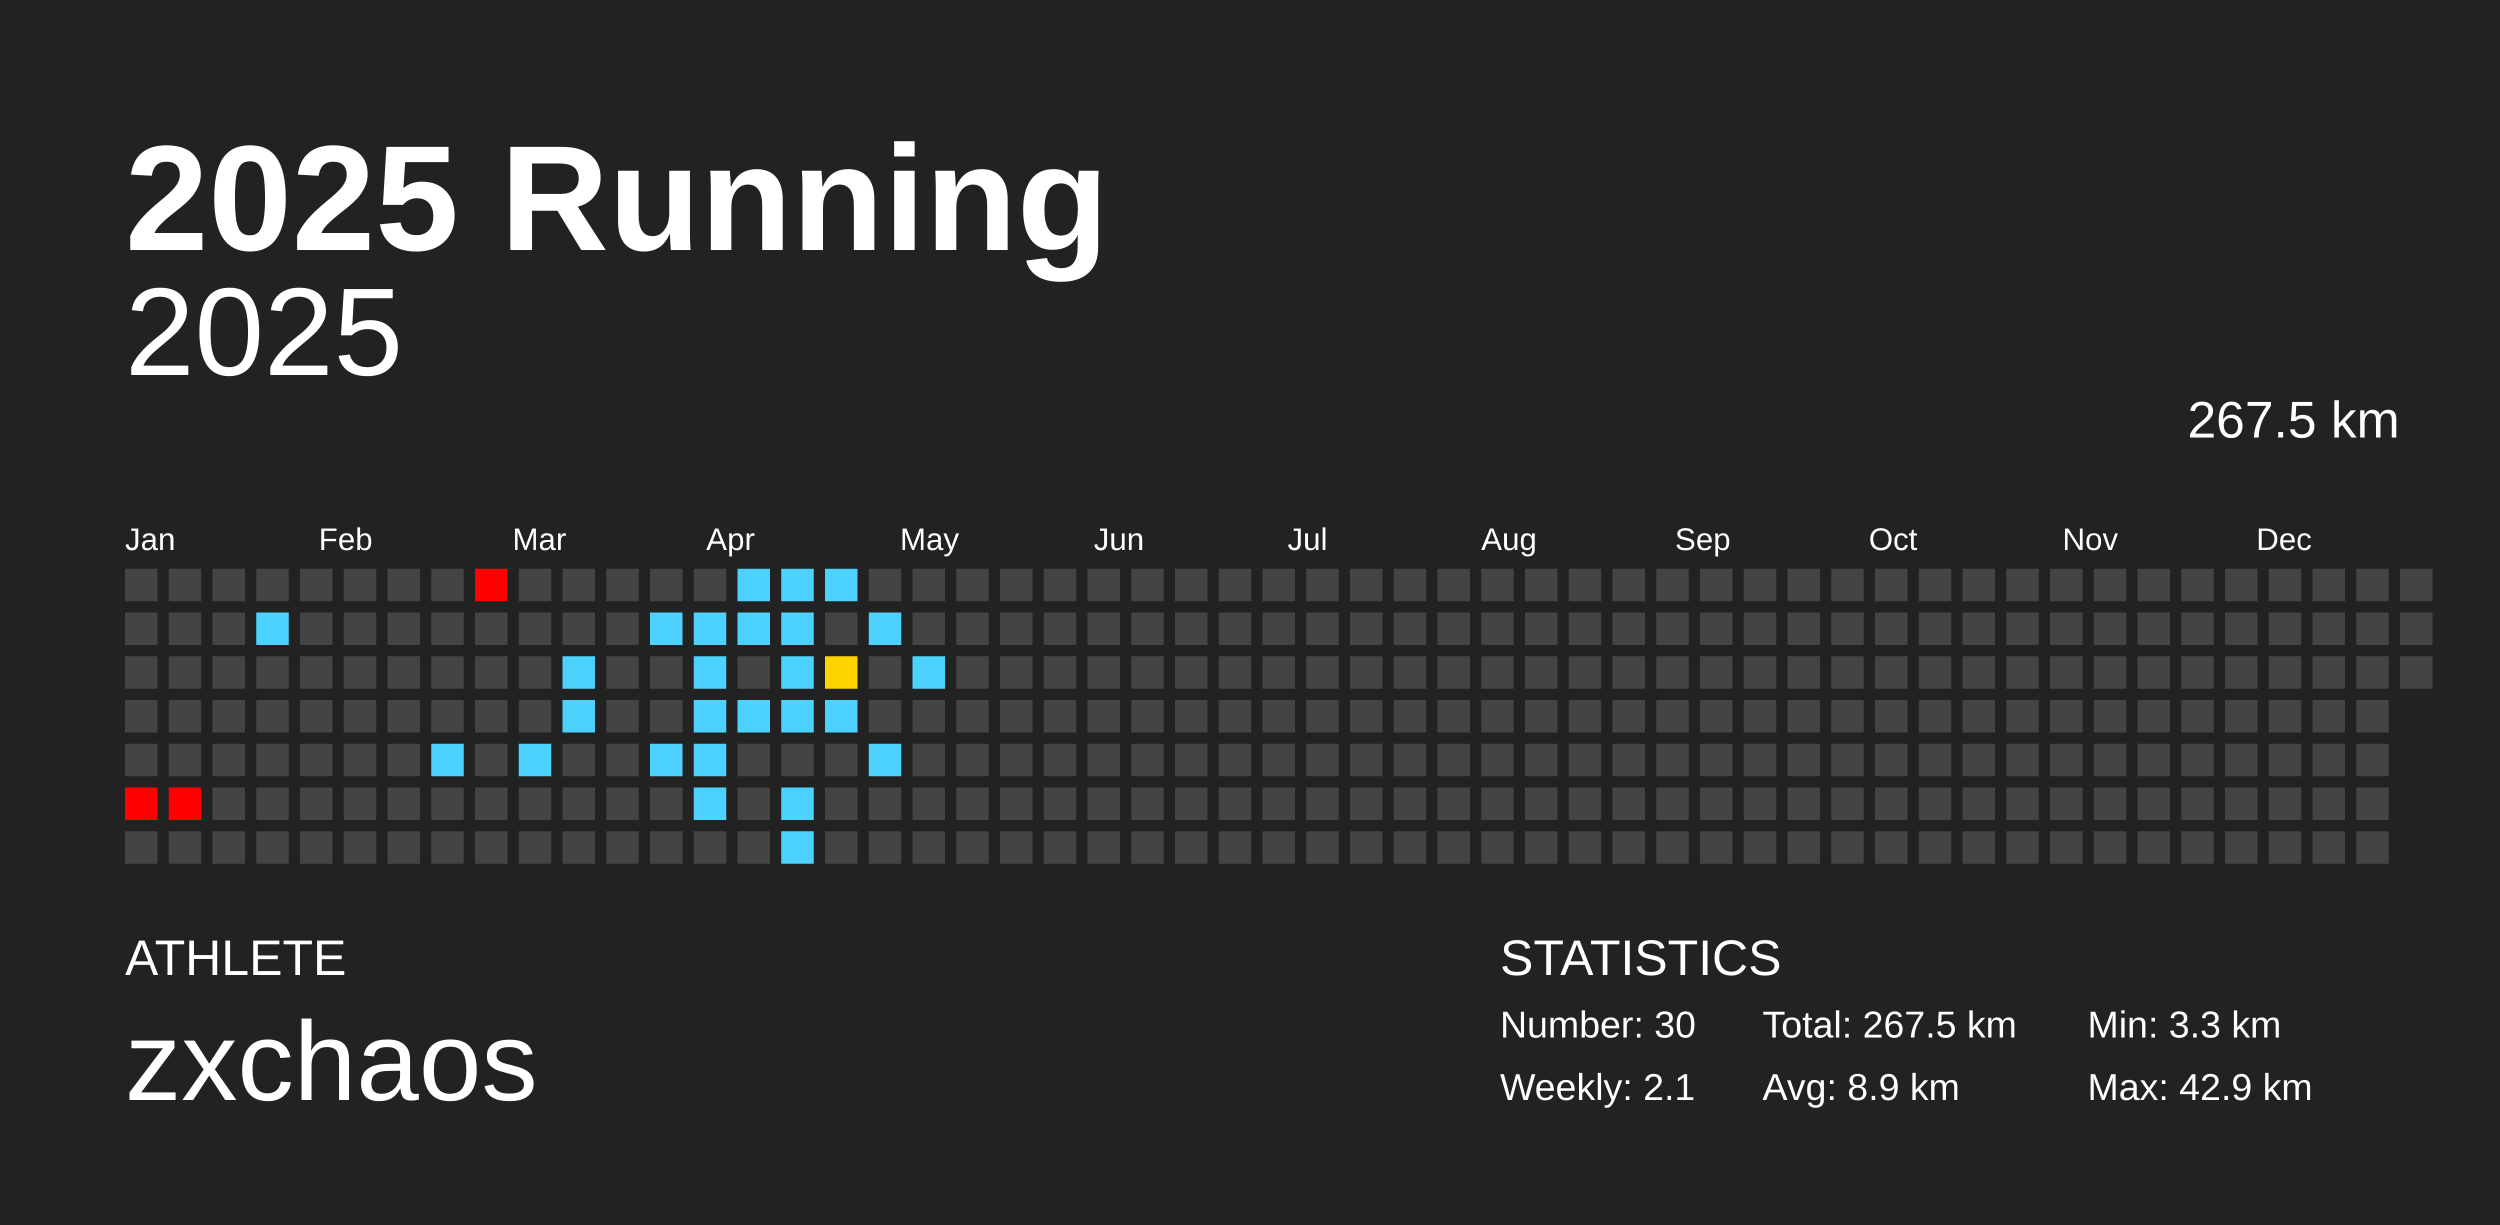
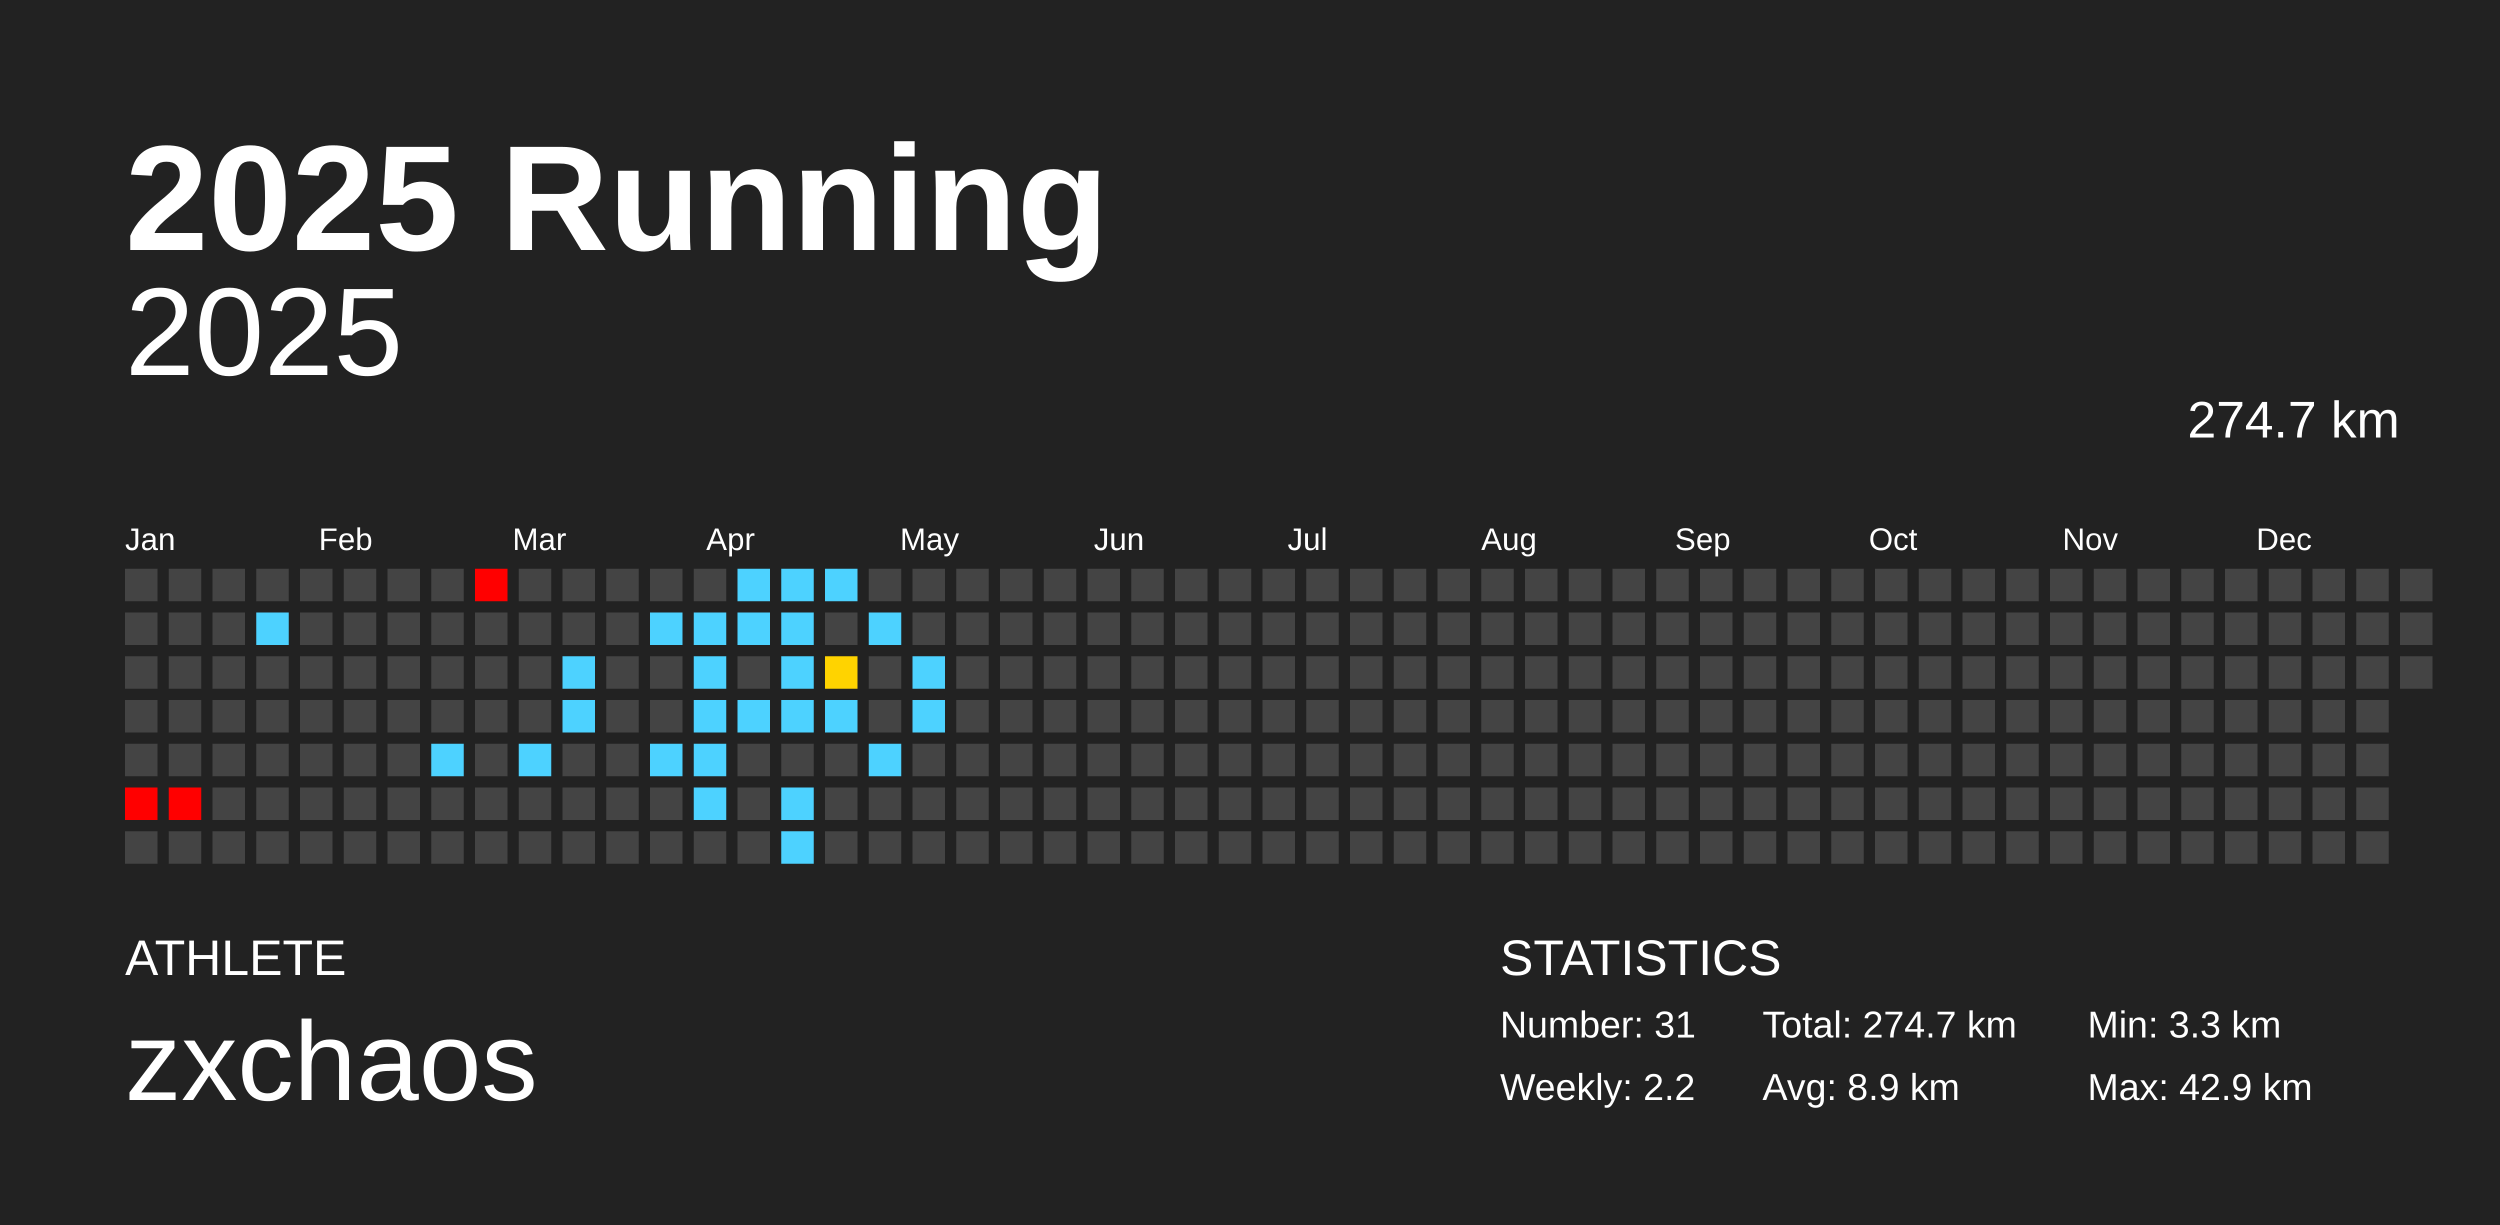
<svg xmlns="http://www.w3.org/2000/svg" baseProfile="full" height="98mm" version="1.1" viewBox="0,0,200,98" width="200mm">
  <defs />
  <rect fill="#222222" height="98" width="200" x="0" y="0" />
  <text fill="#FFFFFF" style="font-size:12px; font-family:Arial; font-weight:bold;" x="10" y="20">2025 Running</text>
  <text fill="#FFFFFF" style="font-size:4px; font-family:Arial" x="10" y="78">ATHLETE</text>
  <text fill="#FFFFFF" style="font-size:9px; font-family:Arial" x="10" y="88">zxchaos</text>
  <text fill="#FFFFFF" style="font-size:4px; font-family:Arial" x="120" y="78">STATISTICS</text>
-   <text fill="#FFFFFF" style="font-size:3px; font-family:Arial" x="120" y="83">Number: 30</text>
-   <text fill="#FFFFFF" style="font-size:3px; font-family:Arial" x="120" y="88">Weekly: 2.1</text>
-   <text fill="#FFFFFF" style="font-size:3px; font-family:Arial" x="141" y="83">Total: 267.5 km</text>
+   <text fill="#FFFFFF" style="font-size:3px; font-family:Arial" x="120" y="83">Number: 31</text>
+   <text fill="#FFFFFF" style="font-size:3px; font-family:Arial" x="120" y="88">Weekly: 2.2</text>
+   <text fill="#FFFFFF" style="font-size:3px; font-family:Arial" x="141" y="83">Total: 274.7 km</text>
  <text fill="#FFFFFF" style="font-size:3px; font-family:Arial" x="141" y="88">Avg: 8.9 km</text>
  <text fill="#FFFFFF" style="font-size:3px; font-family:Arial" x="167" y="83">Min: 3.3 km</text>
  <text fill="#FFFFFF" style="font-size:3px; font-family:Arial" x="167" y="88">Max: 42.9 km</text>
  <text alignment-baseline="hanging" fill="#FFFFFF" style="font-size:10.0px; font-family:Arial;" x="10" y="30">2025</text>
-   <text alignment-baseline="hanging" fill="#FFFFFF" style="font-size:4.125px; font-family:Arial;" x="175" y="35">267.5 km</text>
+   <text alignment-baseline="hanging" fill="#FFFFFF" style="font-size:4.125px; font-family:Arial;" x="175" y="35">274.7 km</text>
  <text fill="#FFFFFF" style="font-size:2.5px; font-family:Arial" x="10.0" y="44">Jan</text>
  <text fill="#FFFFFF" style="font-size:2.5px; font-family:Arial" x="25.5" y="44">Feb</text>
  <text fill="#FFFFFF" style="font-size:2.5px; font-family:Arial" x="41.0" y="44">Mar</text>
  <text fill="#FFFFFF" style="font-size:2.5px; font-family:Arial" x="56.5" y="44">Apr</text>
  <text fill="#FFFFFF" style="font-size:2.5px; font-family:Arial" x="72.0" y="44">May</text>
  <text fill="#FFFFFF" style="font-size:2.5px; font-family:Arial" x="87.5" y="44">Jun</text>
  <text fill="#FFFFFF" style="font-size:2.5px; font-family:Arial" x="103.0" y="44">Jul</text>
  <text fill="#FFFFFF" style="font-size:2.5px; font-family:Arial" x="118.5" y="44">Aug</text>
  <text fill="#FFFFFF" style="font-size:2.5px; font-family:Arial" x="134.0" y="44">Sep</text>
  <text fill="#FFFFFF" style="font-size:2.5px; font-family:Arial" x="149.5" y="44">Oct</text>
  <text fill="#FFFFFF" style="font-size:2.5px; font-family:Arial" x="165.0" y="44">Nov</text>
  <text fill="#FFFFFF" style="font-size:2.5px; font-family:Arial" x="180.5" y="44">Dec</text>
  <rect fill="#444444" height="2.6" width="2.6" x="10.0" y="45.5" />
  <rect fill="#444444" height="2.6" width="2.6" x="10.0" y="49.0" />
  <rect fill="#444444" height="2.6" width="2.6" x="10.0" y="52.5" />
  <rect fill="#444444" height="2.6" width="2.6" x="10.0" y="56.0" />
  <rect fill="#444444" height="2.6" width="2.6" x="10.0" y="59.5" />
  <rect fill="red" height="2.6" width="2.6" x="10.0" y="63.0" />
  <rect fill="#444444" height="2.6" width="2.6" x="10.0" y="66.5" />
  <rect fill="#444444" height="2.6" width="2.6" x="13.5" y="45.5" />
  <rect fill="#444444" height="2.6" width="2.6" x="13.5" y="49.0" />
  <rect fill="#444444" height="2.6" width="2.6" x="13.5" y="52.5" />
  <rect fill="#444444" height="2.6" width="2.6" x="13.5" y="56.0" />
  <rect fill="#444444" height="2.6" width="2.6" x="13.5" y="59.5" />
  <rect fill="red" height="2.6" width="2.6" x="13.5" y="63.0" />
  <rect fill="#444444" height="2.6" width="2.6" x="13.5" y="66.5" />
  <rect fill="#444444" height="2.6" width="2.6" x="17.0" y="45.5" />
  <rect fill="#444444" height="2.6" width="2.6" x="17.0" y="49.0" />
  <rect fill="#444444" height="2.6" width="2.6" x="17.0" y="52.5" />
  <rect fill="#444444" height="2.6" width="2.6" x="17.0" y="56.0" />
  <rect fill="#444444" height="2.6" width="2.6" x="17.0" y="59.5" />
  <rect fill="#444444" height="2.6" width="2.6" x="17.0" y="63.0" />
  <rect fill="#444444" height="2.6" width="2.6" x="17.0" y="66.5" />
  <rect fill="#444444" height="2.6" width="2.6" x="20.5" y="45.5" />
  <rect fill="#4dd2ff" height="2.6" width="2.6" x="20.5" y="49.0" />
  <rect fill="#444444" height="2.6" width="2.6" x="20.5" y="52.5" />
  <rect fill="#444444" height="2.6" width="2.6" x="20.5" y="56.0" />
  <rect fill="#444444" height="2.6" width="2.6" x="20.5" y="59.5" />
  <rect fill="#444444" height="2.6" width="2.6" x="20.5" y="63.0" />
  <rect fill="#444444" height="2.6" width="2.6" x="20.5" y="66.5" />
  <rect fill="#444444" height="2.6" width="2.6" x="24.0" y="45.5" />
  <rect fill="#444444" height="2.6" width="2.6" x="24.0" y="49.0" />
  <rect fill="#444444" height="2.6" width="2.6" x="24.0" y="52.5" />
  <rect fill="#444444" height="2.6" width="2.6" x="24.0" y="56.0" />
  <rect fill="#444444" height="2.6" width="2.6" x="24.0" y="59.5" />
  <rect fill="#444444" height="2.6" width="2.6" x="24.0" y="63.0" />
  <rect fill="#444444" height="2.6" width="2.6" x="24.0" y="66.5" />
  <rect fill="#444444" height="2.6" width="2.6" x="27.5" y="45.5" />
  <rect fill="#444444" height="2.6" width="2.6" x="27.5" y="49.0" />
  <rect fill="#444444" height="2.6" width="2.6" x="27.5" y="52.5" />
  <rect fill="#444444" height="2.6" width="2.6" x="27.5" y="56.0" />
  <rect fill="#444444" height="2.6" width="2.6" x="27.5" y="59.5" />
  <rect fill="#444444" height="2.6" width="2.6" x="27.5" y="63.0" />
  <rect fill="#444444" height="2.6" width="2.6" x="27.5" y="66.5" />
  <rect fill="#444444" height="2.6" width="2.6" x="31.0" y="45.5" />
  <rect fill="#444444" height="2.6" width="2.6" x="31.0" y="49.0" />
  <rect fill="#444444" height="2.6" width="2.6" x="31.0" y="52.5" />
  <rect fill="#444444" height="2.6" width="2.6" x="31.0" y="56.0" />
  <rect fill="#444444" height="2.6" width="2.6" x="31.0" y="59.5" />
  <rect fill="#444444" height="2.6" width="2.6" x="31.0" y="63.0" />
  <rect fill="#444444" height="2.6" width="2.6" x="31.0" y="66.5" />
  <rect fill="#444444" height="2.6" width="2.6" x="34.5" y="45.5" />
  <rect fill="#444444" height="2.6" width="2.6" x="34.5" y="49.0" />
  <rect fill="#444444" height="2.6" width="2.6" x="34.5" y="52.5" />
  <rect fill="#444444" height="2.6" width="2.6" x="34.5" y="56.0" />
  <rect fill="#4dd2ff" height="2.6" width="2.6" x="34.5" y="59.5" />
  <rect fill="#444444" height="2.6" width="2.6" x="34.5" y="63.0" />
  <rect fill="#444444" height="2.6" width="2.6" x="34.5" y="66.5" />
  <rect fill="red" height="2.6" width="2.6" x="38.0" y="45.5" />
  <rect fill="#444444" height="2.6" width="2.6" x="38.0" y="49.0" />
  <rect fill="#444444" height="2.6" width="2.6" x="38.0" y="52.5" />
  <rect fill="#444444" height="2.6" width="2.6" x="38.0" y="56.0" />
  <rect fill="#444444" height="2.6" width="2.6" x="38.0" y="59.5" />
  <rect fill="#444444" height="2.6" width="2.6" x="38.0" y="63.0" />
  <rect fill="#444444" height="2.6" width="2.6" x="38.0" y="66.5" />
  <rect fill="#444444" height="2.6" width="2.6" x="41.5" y="45.5" />
  <rect fill="#444444" height="2.6" width="2.6" x="41.5" y="49.0" />
  <rect fill="#444444" height="2.6" width="2.6" x="41.5" y="52.5" />
  <rect fill="#444444" height="2.6" width="2.6" x="41.5" y="56.0" />
  <rect fill="#4dd2ff" height="2.6" width="2.6" x="41.5" y="59.5" />
  <rect fill="#444444" height="2.6" width="2.6" x="41.5" y="63.0" />
  <rect fill="#444444" height="2.6" width="2.6" x="41.5" y="66.5" />
  <rect fill="#444444" height="2.6" width="2.6" x="45.0" y="45.5" />
  <rect fill="#444444" height="2.6" width="2.6" x="45.0" y="49.0" />
  <rect fill="#4dd2ff" height="2.6" width="2.6" x="45.0" y="52.5" />
  <rect fill="#4dd2ff" height="2.6" width="2.6" x="45.0" y="56.0" />
  <rect fill="#444444" height="2.6" width="2.6" x="45.0" y="59.5" />
  <rect fill="#444444" height="2.6" width="2.6" x="45.0" y="63.0" />
  <rect fill="#444444" height="2.6" width="2.6" x="45.0" y="66.5" />
  <rect fill="#444444" height="2.6" width="2.6" x="48.5" y="45.5" />
  <rect fill="#444444" height="2.6" width="2.6" x="48.5" y="49.0" />
  <rect fill="#444444" height="2.6" width="2.6" x="48.5" y="52.5" />
  <rect fill="#444444" height="2.6" width="2.6" x="48.5" y="56.0" />
  <rect fill="#444444" height="2.6" width="2.6" x="48.5" y="59.5" />
  <rect fill="#444444" height="2.6" width="2.6" x="48.5" y="63.0" />
  <rect fill="#444444" height="2.6" width="2.6" x="48.5" y="66.5" />
  <rect fill="#444444" height="2.6" width="2.6" x="52.0" y="45.5" />
  <rect fill="#4dd2ff" height="2.6" width="2.6" x="52.0" y="49.0" />
  <rect fill="#444444" height="2.6" width="2.6" x="52.0" y="52.5" />
  <rect fill="#444444" height="2.6" width="2.6" x="52.0" y="56.0" />
  <rect fill="#4dd2ff" height="2.6" width="2.6" x="52.0" y="59.5" />
  <rect fill="#444444" height="2.6" width="2.6" x="52.0" y="63.0" />
  <rect fill="#444444" height="2.6" width="2.6" x="52.0" y="66.5" />
  <rect fill="#444444" height="2.6" width="2.6" x="55.5" y="45.5" />
  <rect fill="#4dd2ff" height="2.6" width="2.6" x="55.5" y="49.0" />
  <rect fill="#4dd2ff" height="2.6" width="2.6" x="55.5" y="52.5" />
  <rect fill="#4dd2ff" height="2.6" width="2.6" x="55.5" y="56.0" />
  <rect fill="#4dd2ff" height="2.6" width="2.6" x="55.5" y="59.5" />
  <rect fill="#4dd2ff" height="2.6" width="2.6" x="55.5" y="63.0" />
  <rect fill="#444444" height="2.6" width="2.6" x="55.5" y="66.5" />
  <rect fill="#4dd2ff" height="2.6" width="2.6" x="59.0" y="45.5" />
  <rect fill="#4dd2ff" height="2.6" width="2.6" x="59.0" y="49.0" />
  <rect fill="#444444" height="2.6" width="2.6" x="59.0" y="52.5" />
  <rect fill="#4dd2ff" height="2.6" width="2.6" x="59.0" y="56.0" />
  <rect fill="#444444" height="2.6" width="2.6" x="59.0" y="59.5" />
  <rect fill="#444444" height="2.6" width="2.6" x="59.0" y="63.0" />
  <rect fill="#444444" height="2.6" width="2.6" x="59.0" y="66.5" />
  <rect fill="#4dd2ff" height="2.6" width="2.6" x="62.5" y="45.5" />
  <rect fill="#4dd2ff" height="2.6" width="2.6" x="62.5" y="49.0" />
  <rect fill="#4dd2ff" height="2.6" width="2.6" x="62.5" y="52.5" />
  <rect fill="#4dd2ff" height="2.6" width="2.6" x="62.5" y="56.0" />
  <rect fill="#444444" height="2.6" width="2.6" x="62.5" y="59.5" />
  <rect fill="#4dd2ff" height="2.6" width="2.6" x="62.5" y="63.0" />
  <rect fill="#4dd2ff" height="2.6" width="2.6" x="62.5" y="66.5" />
  <rect fill="#4dd2ff" height="2.6" width="2.6" x="66.0" y="45.5" />
  <rect fill="#444444" height="2.6" width="2.6" x="66.0" y="49.0" />
  <rect fill="#ffd300" height="2.6" width="2.6" x="66.0" y="52.5" />
  <rect fill="#4dd2ff" height="2.6" width="2.6" x="66.0" y="56.0" />
  <rect fill="#444444" height="2.6" width="2.6" x="66.0" y="59.5" />
  <rect fill="#444444" height="2.6" width="2.6" x="66.0" y="63.0" />
  <rect fill="#444444" height="2.6" width="2.6" x="66.0" y="66.5" />
  <rect fill="#444444" height="2.6" width="2.6" x="69.5" y="45.5" />
  <rect fill="#4dd2ff" height="2.6" width="2.6" x="69.5" y="49.0" />
  <rect fill="#444444" height="2.6" width="2.6" x="69.5" y="52.5" />
  <rect fill="#444444" height="2.6" width="2.6" x="69.5" y="56.0" />
  <rect fill="#4dd2ff" height="2.6" width="2.6" x="69.5" y="59.5" />
  <rect fill="#444444" height="2.6" width="2.6" x="69.5" y="63.0" />
  <rect fill="#444444" height="2.6" width="2.6" x="69.5" y="66.5" />
  <rect fill="#444444" height="2.6" width="2.6" x="73.0" y="45.5" />
  <rect fill="#444444" height="2.6" width="2.6" x="73.0" y="49.0" />
  <rect fill="#4dd2ff" height="2.6" width="2.6" x="73.0" y="52.5" />
-   <rect fill="#444444" height="2.6" width="2.6" x="73.0" y="56.0" />
+   <rect fill="#4dd2ff" height="2.6" width="2.6" x="73.0" y="56.0" />
  <rect fill="#444444" height="2.6" width="2.6" x="73.0" y="59.5" />
  <rect fill="#444444" height="2.6" width="2.6" x="73.0" y="63.0" />
  <rect fill="#444444" height="2.6" width="2.6" x="73.0" y="66.5" />
  <rect fill="#444444" height="2.6" width="2.6" x="76.5" y="45.5" />
  <rect fill="#444444" height="2.6" width="2.6" x="76.5" y="49.0" />
  <rect fill="#444444" height="2.6" width="2.6" x="76.5" y="52.5" />
  <rect fill="#444444" height="2.6" width="2.6" x="76.5" y="56.0" />
  <rect fill="#444444" height="2.6" width="2.6" x="76.5" y="59.5" />
  <rect fill="#444444" height="2.6" width="2.6" x="76.5" y="63.0" />
  <rect fill="#444444" height="2.6" width="2.6" x="76.5" y="66.5" />
  <rect fill="#444444" height="2.6" width="2.6" x="80.0" y="45.5" />
  <rect fill="#444444" height="2.6" width="2.6" x="80.0" y="49.0" />
  <rect fill="#444444" height="2.6" width="2.6" x="80.0" y="52.5" />
  <rect fill="#444444" height="2.6" width="2.6" x="80.0" y="56.0" />
  <rect fill="#444444" height="2.6" width="2.6" x="80.0" y="59.5" />
  <rect fill="#444444" height="2.6" width="2.6" x="80.0" y="63.0" />
  <rect fill="#444444" height="2.6" width="2.6" x="80.0" y="66.5" />
  <rect fill="#444444" height="2.6" width="2.6" x="83.5" y="45.5" />
  <rect fill="#444444" height="2.6" width="2.6" x="83.5" y="49.0" />
  <rect fill="#444444" height="2.6" width="2.6" x="83.5" y="52.5" />
  <rect fill="#444444" height="2.6" width="2.6" x="83.5" y="56.0" />
  <rect fill="#444444" height="2.6" width="2.6" x="83.5" y="59.5" />
  <rect fill="#444444" height="2.6" width="2.6" x="83.5" y="63.0" />
  <rect fill="#444444" height="2.6" width="2.6" x="83.5" y="66.5" />
  <rect fill="#444444" height="2.6" width="2.6" x="87.0" y="45.5" />
  <rect fill="#444444" height="2.6" width="2.6" x="87.0" y="49.0" />
  <rect fill="#444444" height="2.6" width="2.6" x="87.0" y="52.5" />
  <rect fill="#444444" height="2.6" width="2.6" x="87.0" y="56.0" />
  <rect fill="#444444" height="2.6" width="2.6" x="87.0" y="59.5" />
  <rect fill="#444444" height="2.6" width="2.6" x="87.0" y="63.0" />
  <rect fill="#444444" height="2.6" width="2.6" x="87.0" y="66.5" />
  <rect fill="#444444" height="2.6" width="2.6" x="90.5" y="45.5" />
  <rect fill="#444444" height="2.6" width="2.6" x="90.5" y="49.0" />
  <rect fill="#444444" height="2.6" width="2.6" x="90.5" y="52.5" />
  <rect fill="#444444" height="2.6" width="2.6" x="90.5" y="56.0" />
  <rect fill="#444444" height="2.6" width="2.6" x="90.5" y="59.5" />
  <rect fill="#444444" height="2.6" width="2.6" x="90.5" y="63.0" />
  <rect fill="#444444" height="2.6" width="2.6" x="90.5" y="66.5" />
  <rect fill="#444444" height="2.6" width="2.6" x="94.0" y="45.5" />
  <rect fill="#444444" height="2.6" width="2.6" x="94.0" y="49.0" />
  <rect fill="#444444" height="2.6" width="2.6" x="94.0" y="52.5" />
  <rect fill="#444444" height="2.6" width="2.6" x="94.0" y="56.0" />
  <rect fill="#444444" height="2.6" width="2.6" x="94.0" y="59.5" />
  <rect fill="#444444" height="2.6" width="2.6" x="94.0" y="63.0" />
  <rect fill="#444444" height="2.6" width="2.6" x="94.0" y="66.5" />
  <rect fill="#444444" height="2.6" width="2.6" x="97.5" y="45.5" />
  <rect fill="#444444" height="2.6" width="2.6" x="97.5" y="49.0" />
  <rect fill="#444444" height="2.6" width="2.6" x="97.5" y="52.5" />
  <rect fill="#444444" height="2.6" width="2.6" x="97.5" y="56.0" />
  <rect fill="#444444" height="2.6" width="2.6" x="97.5" y="59.5" />
  <rect fill="#444444" height="2.6" width="2.6" x="97.5" y="63.0" />
  <rect fill="#444444" height="2.6" width="2.6" x="97.5" y="66.5" />
  <rect fill="#444444" height="2.6" width="2.6" x="101.0" y="45.5" />
  <rect fill="#444444" height="2.6" width="2.6" x="101.0" y="49.0" />
  <rect fill="#444444" height="2.6" width="2.6" x="101.0" y="52.5" />
  <rect fill="#444444" height="2.6" width="2.6" x="101.0" y="56.0" />
  <rect fill="#444444" height="2.6" width="2.6" x="101.0" y="59.5" />
  <rect fill="#444444" height="2.6" width="2.6" x="101.0" y="63.0" />
  <rect fill="#444444" height="2.6" width="2.6" x="101.0" y="66.5" />
  <rect fill="#444444" height="2.6" width="2.6" x="104.5" y="45.5" />
  <rect fill="#444444" height="2.6" width="2.6" x="104.5" y="49.0" />
  <rect fill="#444444" height="2.6" width="2.6" x="104.5" y="52.5" />
  <rect fill="#444444" height="2.6" width="2.6" x="104.5" y="56.0" />
  <rect fill="#444444" height="2.6" width="2.6" x="104.5" y="59.5" />
  <rect fill="#444444" height="2.6" width="2.6" x="104.5" y="63.0" />
  <rect fill="#444444" height="2.6" width="2.6" x="104.5" y="66.5" />
  <rect fill="#444444" height="2.6" width="2.6" x="108.0" y="45.5" />
  <rect fill="#444444" height="2.6" width="2.6" x="108.0" y="49.0" />
  <rect fill="#444444" height="2.6" width="2.6" x="108.0" y="52.5" />
  <rect fill="#444444" height="2.6" width="2.6" x="108.0" y="56.0" />
  <rect fill="#444444" height="2.6" width="2.6" x="108.0" y="59.5" />
  <rect fill="#444444" height="2.6" width="2.6" x="108.0" y="63.0" />
  <rect fill="#444444" height="2.6" width="2.6" x="108.0" y="66.5" />
  <rect fill="#444444" height="2.6" width="2.6" x="111.5" y="45.5" />
  <rect fill="#444444" height="2.6" width="2.6" x="111.5" y="49.0" />
  <rect fill="#444444" height="2.6" width="2.6" x="111.5" y="52.5" />
  <rect fill="#444444" height="2.6" width="2.6" x="111.5" y="56.0" />
  <rect fill="#444444" height="2.6" width="2.6" x="111.5" y="59.5" />
  <rect fill="#444444" height="2.6" width="2.6" x="111.5" y="63.0" />
  <rect fill="#444444" height="2.6" width="2.6" x="111.5" y="66.5" />
  <rect fill="#444444" height="2.6" width="2.6" x="115.0" y="45.5" />
  <rect fill="#444444" height="2.6" width="2.6" x="115.0" y="49.0" />
  <rect fill="#444444" height="2.6" width="2.6" x="115.0" y="52.5" />
  <rect fill="#444444" height="2.6" width="2.6" x="115.0" y="56.0" />
  <rect fill="#444444" height="2.6" width="2.6" x="115.0" y="59.5" />
  <rect fill="#444444" height="2.6" width="2.6" x="115.0" y="63.0" />
  <rect fill="#444444" height="2.6" width="2.6" x="115.0" y="66.5" />
  <rect fill="#444444" height="2.6" width="2.6" x="118.5" y="45.5" />
  <rect fill="#444444" height="2.6" width="2.6" x="118.5" y="49.0" />
  <rect fill="#444444" height="2.6" width="2.6" x="118.5" y="52.5" />
  <rect fill="#444444" height="2.6" width="2.6" x="118.5" y="56.0" />
  <rect fill="#444444" height="2.6" width="2.6" x="118.5" y="59.5" />
  <rect fill="#444444" height="2.6" width="2.6" x="118.5" y="63.0" />
  <rect fill="#444444" height="2.6" width="2.6" x="118.5" y="66.5" />
  <rect fill="#444444" height="2.6" width="2.6" x="122.0" y="45.5" />
  <rect fill="#444444" height="2.6" width="2.6" x="122.0" y="49.0" />
  <rect fill="#444444" height="2.6" width="2.6" x="122.0" y="52.5" />
  <rect fill="#444444" height="2.6" width="2.6" x="122.0" y="56.0" />
  <rect fill="#444444" height="2.6" width="2.6" x="122.0" y="59.5" />
  <rect fill="#444444" height="2.6" width="2.6" x="122.0" y="63.0" />
  <rect fill="#444444" height="2.6" width="2.6" x="122.0" y="66.5" />
  <rect fill="#444444" height="2.6" width="2.6" x="125.5" y="45.5" />
  <rect fill="#444444" height="2.6" width="2.6" x="125.5" y="49.0" />
  <rect fill="#444444" height="2.6" width="2.6" x="125.5" y="52.5" />
  <rect fill="#444444" height="2.6" width="2.6" x="125.5" y="56.0" />
  <rect fill="#444444" height="2.6" width="2.6" x="125.5" y="59.5" />
  <rect fill="#444444" height="2.6" width="2.6" x="125.5" y="63.0" />
  <rect fill="#444444" height="2.6" width="2.6" x="125.5" y="66.5" />
  <rect fill="#444444" height="2.6" width="2.6" x="129.0" y="45.5" />
  <rect fill="#444444" height="2.6" width="2.6" x="129.0" y="49.0" />
  <rect fill="#444444" height="2.6" width="2.6" x="129.0" y="52.5" />
  <rect fill="#444444" height="2.6" width="2.6" x="129.0" y="56.0" />
  <rect fill="#444444" height="2.6" width="2.6" x="129.0" y="59.5" />
  <rect fill="#444444" height="2.6" width="2.6" x="129.0" y="63.0" />
  <rect fill="#444444" height="2.6" width="2.6" x="129.0" y="66.5" />
  <rect fill="#444444" height="2.6" width="2.6" x="132.5" y="45.5" />
  <rect fill="#444444" height="2.6" width="2.6" x="132.5" y="49.0" />
  <rect fill="#444444" height="2.6" width="2.6" x="132.5" y="52.5" />
  <rect fill="#444444" height="2.6" width="2.6" x="132.5" y="56.0" />
  <rect fill="#444444" height="2.6" width="2.6" x="132.5" y="59.5" />
  <rect fill="#444444" height="2.6" width="2.6" x="132.5" y="63.0" />
  <rect fill="#444444" height="2.6" width="2.6" x="132.5" y="66.5" />
  <rect fill="#444444" height="2.6" width="2.6" x="136.0" y="45.5" />
  <rect fill="#444444" height="2.6" width="2.6" x="136.0" y="49.0" />
  <rect fill="#444444" height="2.6" width="2.6" x="136.0" y="52.5" />
  <rect fill="#444444" height="2.6" width="2.6" x="136.0" y="56.0" />
  <rect fill="#444444" height="2.6" width="2.6" x="136.0" y="59.5" />
  <rect fill="#444444" height="2.6" width="2.6" x="136.0" y="63.0" />
  <rect fill="#444444" height="2.6" width="2.6" x="136.0" y="66.5" />
  <rect fill="#444444" height="2.6" width="2.6" x="139.5" y="45.5" />
  <rect fill="#444444" height="2.6" width="2.6" x="139.5" y="49.0" />
  <rect fill="#444444" height="2.6" width="2.6" x="139.5" y="52.5" />
  <rect fill="#444444" height="2.6" width="2.6" x="139.5" y="56.0" />
  <rect fill="#444444" height="2.6" width="2.6" x="139.5" y="59.5" />
  <rect fill="#444444" height="2.6" width="2.6" x="139.5" y="63.0" />
  <rect fill="#444444" height="2.6" width="2.6" x="139.5" y="66.5" />
  <rect fill="#444444" height="2.6" width="2.6" x="143.0" y="45.5" />
  <rect fill="#444444" height="2.6" width="2.6" x="143.0" y="49.0" />
  <rect fill="#444444" height="2.6" width="2.6" x="143.0" y="52.5" />
  <rect fill="#444444" height="2.6" width="2.6" x="143.0" y="56.0" />
  <rect fill="#444444" height="2.6" width="2.6" x="143.0" y="59.5" />
  <rect fill="#444444" height="2.6" width="2.6" x="143.0" y="63.0" />
  <rect fill="#444444" height="2.6" width="2.6" x="143.0" y="66.5" />
  <rect fill="#444444" height="2.6" width="2.6" x="146.5" y="45.5" />
  <rect fill="#444444" height="2.6" width="2.6" x="146.5" y="49.0" />
  <rect fill="#444444" height="2.6" width="2.6" x="146.5" y="52.5" />
  <rect fill="#444444" height="2.6" width="2.6" x="146.5" y="56.0" />
  <rect fill="#444444" height="2.6" width="2.6" x="146.5" y="59.5" />
  <rect fill="#444444" height="2.6" width="2.6" x="146.5" y="63.0" />
  <rect fill="#444444" height="2.6" width="2.6" x="146.5" y="66.5" />
  <rect fill="#444444" height="2.6" width="2.6" x="150.0" y="45.5" />
  <rect fill="#444444" height="2.6" width="2.6" x="150.0" y="49.0" />
  <rect fill="#444444" height="2.6" width="2.6" x="150.0" y="52.5" />
  <rect fill="#444444" height="2.6" width="2.6" x="150.0" y="56.0" />
  <rect fill="#444444" height="2.6" width="2.6" x="150.0" y="59.5" />
  <rect fill="#444444" height="2.6" width="2.6" x="150.0" y="63.0" />
  <rect fill="#444444" height="2.6" width="2.6" x="150.0" y="66.5" />
  <rect fill="#444444" height="2.6" width="2.6" x="153.5" y="45.5" />
  <rect fill="#444444" height="2.6" width="2.6" x="153.5" y="49.0" />
  <rect fill="#444444" height="2.6" width="2.6" x="153.5" y="52.5" />
  <rect fill="#444444" height="2.6" width="2.6" x="153.5" y="56.0" />
  <rect fill="#444444" height="2.6" width="2.6" x="153.5" y="59.5" />
  <rect fill="#444444" height="2.6" width="2.6" x="153.5" y="63.0" />
  <rect fill="#444444" height="2.6" width="2.6" x="153.5" y="66.5" />
  <rect fill="#444444" height="2.6" width="2.6" x="157.0" y="45.5" />
  <rect fill="#444444" height="2.6" width="2.6" x="157.0" y="49.0" />
  <rect fill="#444444" height="2.6" width="2.6" x="157.0" y="52.5" />
  <rect fill="#444444" height="2.6" width="2.6" x="157.0" y="56.0" />
  <rect fill="#444444" height="2.6" width="2.6" x="157.0" y="59.5" />
  <rect fill="#444444" height="2.6" width="2.6" x="157.0" y="63.0" />
  <rect fill="#444444" height="2.6" width="2.6" x="157.0" y="66.5" />
  <rect fill="#444444" height="2.6" width="2.6" x="160.5" y="45.5" />
  <rect fill="#444444" height="2.6" width="2.6" x="160.5" y="49.0" />
  <rect fill="#444444" height="2.6" width="2.6" x="160.5" y="52.5" />
  <rect fill="#444444" height="2.6" width="2.6" x="160.5" y="56.0" />
  <rect fill="#444444" height="2.6" width="2.6" x="160.5" y="59.5" />
  <rect fill="#444444" height="2.6" width="2.6" x="160.5" y="63.0" />
  <rect fill="#444444" height="2.6" width="2.6" x="160.5" y="66.5" />
  <rect fill="#444444" height="2.6" width="2.6" x="164.0" y="45.5" />
  <rect fill="#444444" height="2.6" width="2.6" x="164.0" y="49.0" />
  <rect fill="#444444" height="2.6" width="2.6" x="164.0" y="52.5" />
  <rect fill="#444444" height="2.6" width="2.6" x="164.0" y="56.0" />
  <rect fill="#444444" height="2.6" width="2.6" x="164.0" y="59.5" />
  <rect fill="#444444" height="2.6" width="2.6" x="164.0" y="63.0" />
  <rect fill="#444444" height="2.6" width="2.6" x="164.0" y="66.5" />
  <rect fill="#444444" height="2.6" width="2.6" x="167.5" y="45.5" />
  <rect fill="#444444" height="2.6" width="2.6" x="167.5" y="49.0" />
  <rect fill="#444444" height="2.6" width="2.6" x="167.5" y="52.5" />
  <rect fill="#444444" height="2.6" width="2.6" x="167.5" y="56.0" />
  <rect fill="#444444" height="2.6" width="2.6" x="167.5" y="59.5" />
  <rect fill="#444444" height="2.6" width="2.6" x="167.5" y="63.0" />
  <rect fill="#444444" height="2.6" width="2.6" x="167.5" y="66.5" />
  <rect fill="#444444" height="2.6" width="2.6" x="171.0" y="45.5" />
  <rect fill="#444444" height="2.6" width="2.6" x="171.0" y="49.0" />
  <rect fill="#444444" height="2.6" width="2.6" x="171.0" y="52.5" />
  <rect fill="#444444" height="2.6" width="2.6" x="171.0" y="56.0" />
  <rect fill="#444444" height="2.6" width="2.6" x="171.0" y="59.5" />
  <rect fill="#444444" height="2.6" width="2.6" x="171.0" y="63.0" />
  <rect fill="#444444" height="2.6" width="2.6" x="171.0" y="66.5" />
  <rect fill="#444444" height="2.6" width="2.6" x="174.5" y="45.5" />
  <rect fill="#444444" height="2.6" width="2.6" x="174.5" y="49.0" />
  <rect fill="#444444" height="2.6" width="2.6" x="174.5" y="52.5" />
  <rect fill="#444444" height="2.6" width="2.6" x="174.5" y="56.0" />
  <rect fill="#444444" height="2.6" width="2.6" x="174.5" y="59.5" />
  <rect fill="#444444" height="2.6" width="2.6" x="174.5" y="63.0" />
  <rect fill="#444444" height="2.6" width="2.6" x="174.5" y="66.5" />
  <rect fill="#444444" height="2.6" width="2.6" x="178.0" y="45.5" />
  <rect fill="#444444" height="2.6" width="2.6" x="178.0" y="49.0" />
  <rect fill="#444444" height="2.6" width="2.6" x="178.0" y="52.5" />
  <rect fill="#444444" height="2.6" width="2.6" x="178.0" y="56.0" />
  <rect fill="#444444" height="2.6" width="2.6" x="178.0" y="59.5" />
  <rect fill="#444444" height="2.6" width="2.6" x="178.0" y="63.0" />
  <rect fill="#444444" height="2.6" width="2.6" x="178.0" y="66.5" />
  <rect fill="#444444" height="2.6" width="2.6" x="181.5" y="45.5" />
  <rect fill="#444444" height="2.6" width="2.6" x="181.5" y="49.0" />
  <rect fill="#444444" height="2.6" width="2.6" x="181.5" y="52.5" />
  <rect fill="#444444" height="2.6" width="2.6" x="181.5" y="56.0" />
  <rect fill="#444444" height="2.6" width="2.6" x="181.5" y="59.5" />
  <rect fill="#444444" height="2.6" width="2.6" x="181.5" y="63.0" />
  <rect fill="#444444" height="2.6" width="2.6" x="181.5" y="66.5" />
  <rect fill="#444444" height="2.6" width="2.6" x="185.0" y="45.5" />
  <rect fill="#444444" height="2.6" width="2.6" x="185.0" y="49.0" />
  <rect fill="#444444" height="2.6" width="2.6" x="185.0" y="52.5" />
  <rect fill="#444444" height="2.6" width="2.6" x="185.0" y="56.0" />
  <rect fill="#444444" height="2.6" width="2.6" x="185.0" y="59.5" />
  <rect fill="#444444" height="2.6" width="2.6" x="185.0" y="63.0" />
  <rect fill="#444444" height="2.6" width="2.6" x="185.0" y="66.5" />
  <rect fill="#444444" height="2.6" width="2.6" x="188.5" y="45.5" />
  <rect fill="#444444" height="2.6" width="2.6" x="188.5" y="49.0" />
  <rect fill="#444444" height="2.6" width="2.6" x="188.5" y="52.5" />
  <rect fill="#444444" height="2.6" width="2.6" x="188.5" y="56.0" />
  <rect fill="#444444" height="2.6" width="2.6" x="188.5" y="59.5" />
  <rect fill="#444444" height="2.6" width="2.6" x="188.5" y="63.0" />
  <rect fill="#444444" height="2.6" width="2.6" x="188.5" y="66.5" />
  <rect fill="#444444" height="2.6" width="2.6" x="192.0" y="45.5" />
  <rect fill="#444444" height="2.6" width="2.6" x="192.0" y="49.0" />
  <rect fill="#444444" height="2.6" width="2.6" x="192.0" y="52.5" />
</svg>
